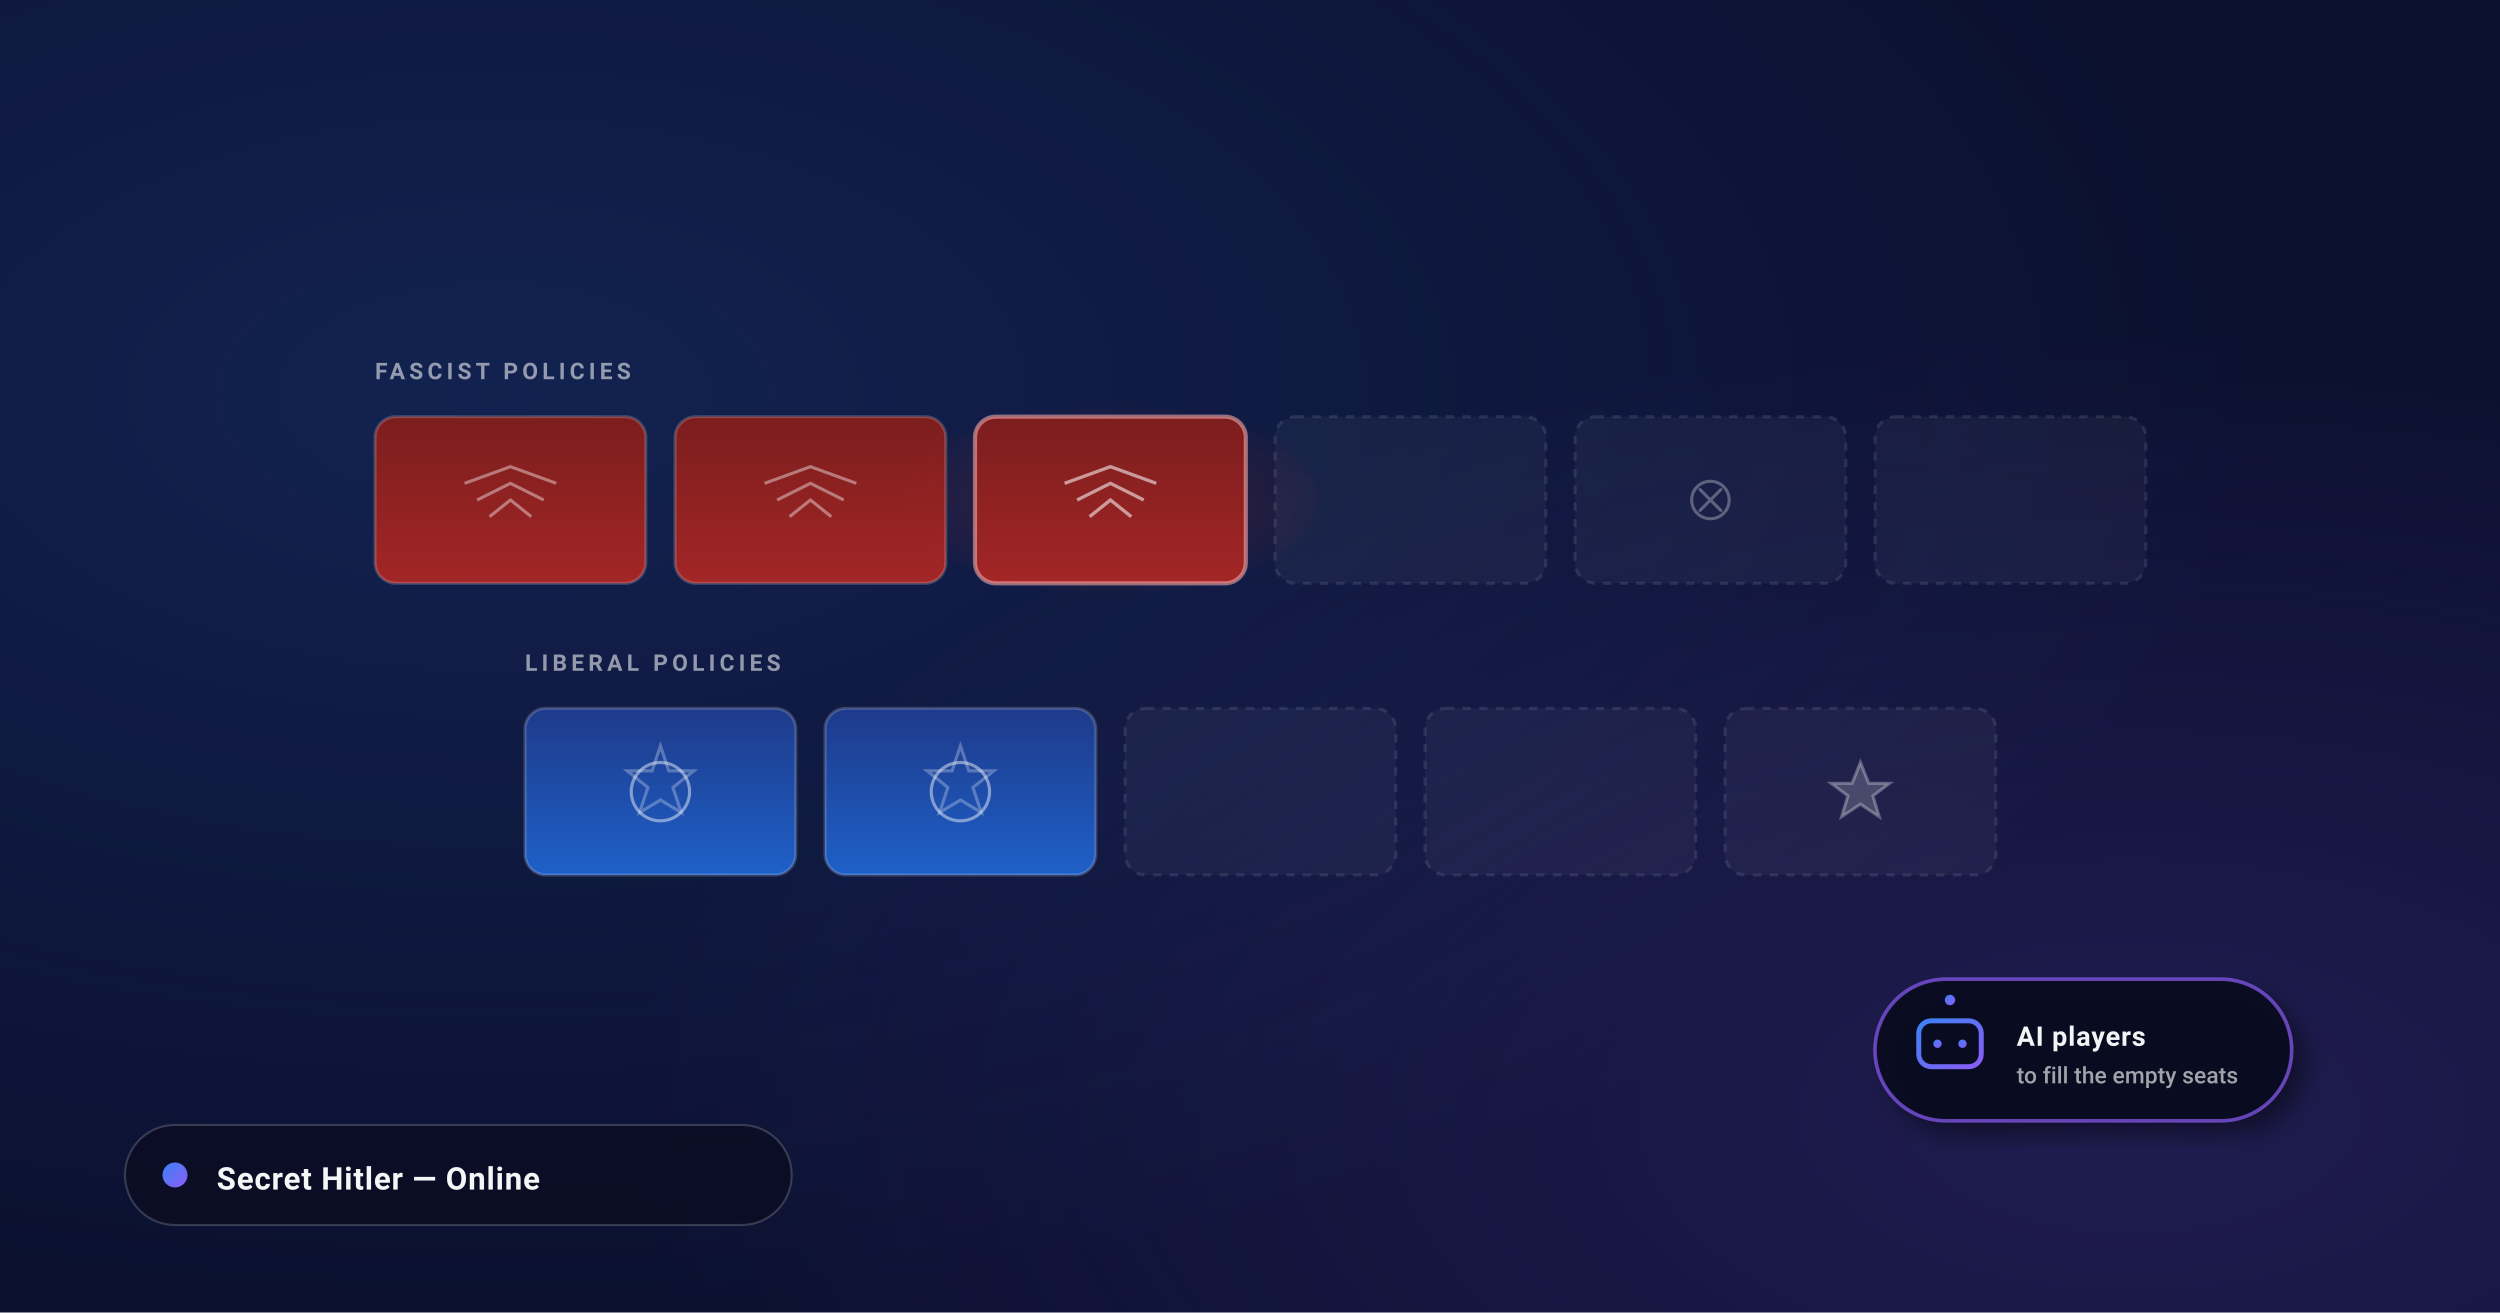
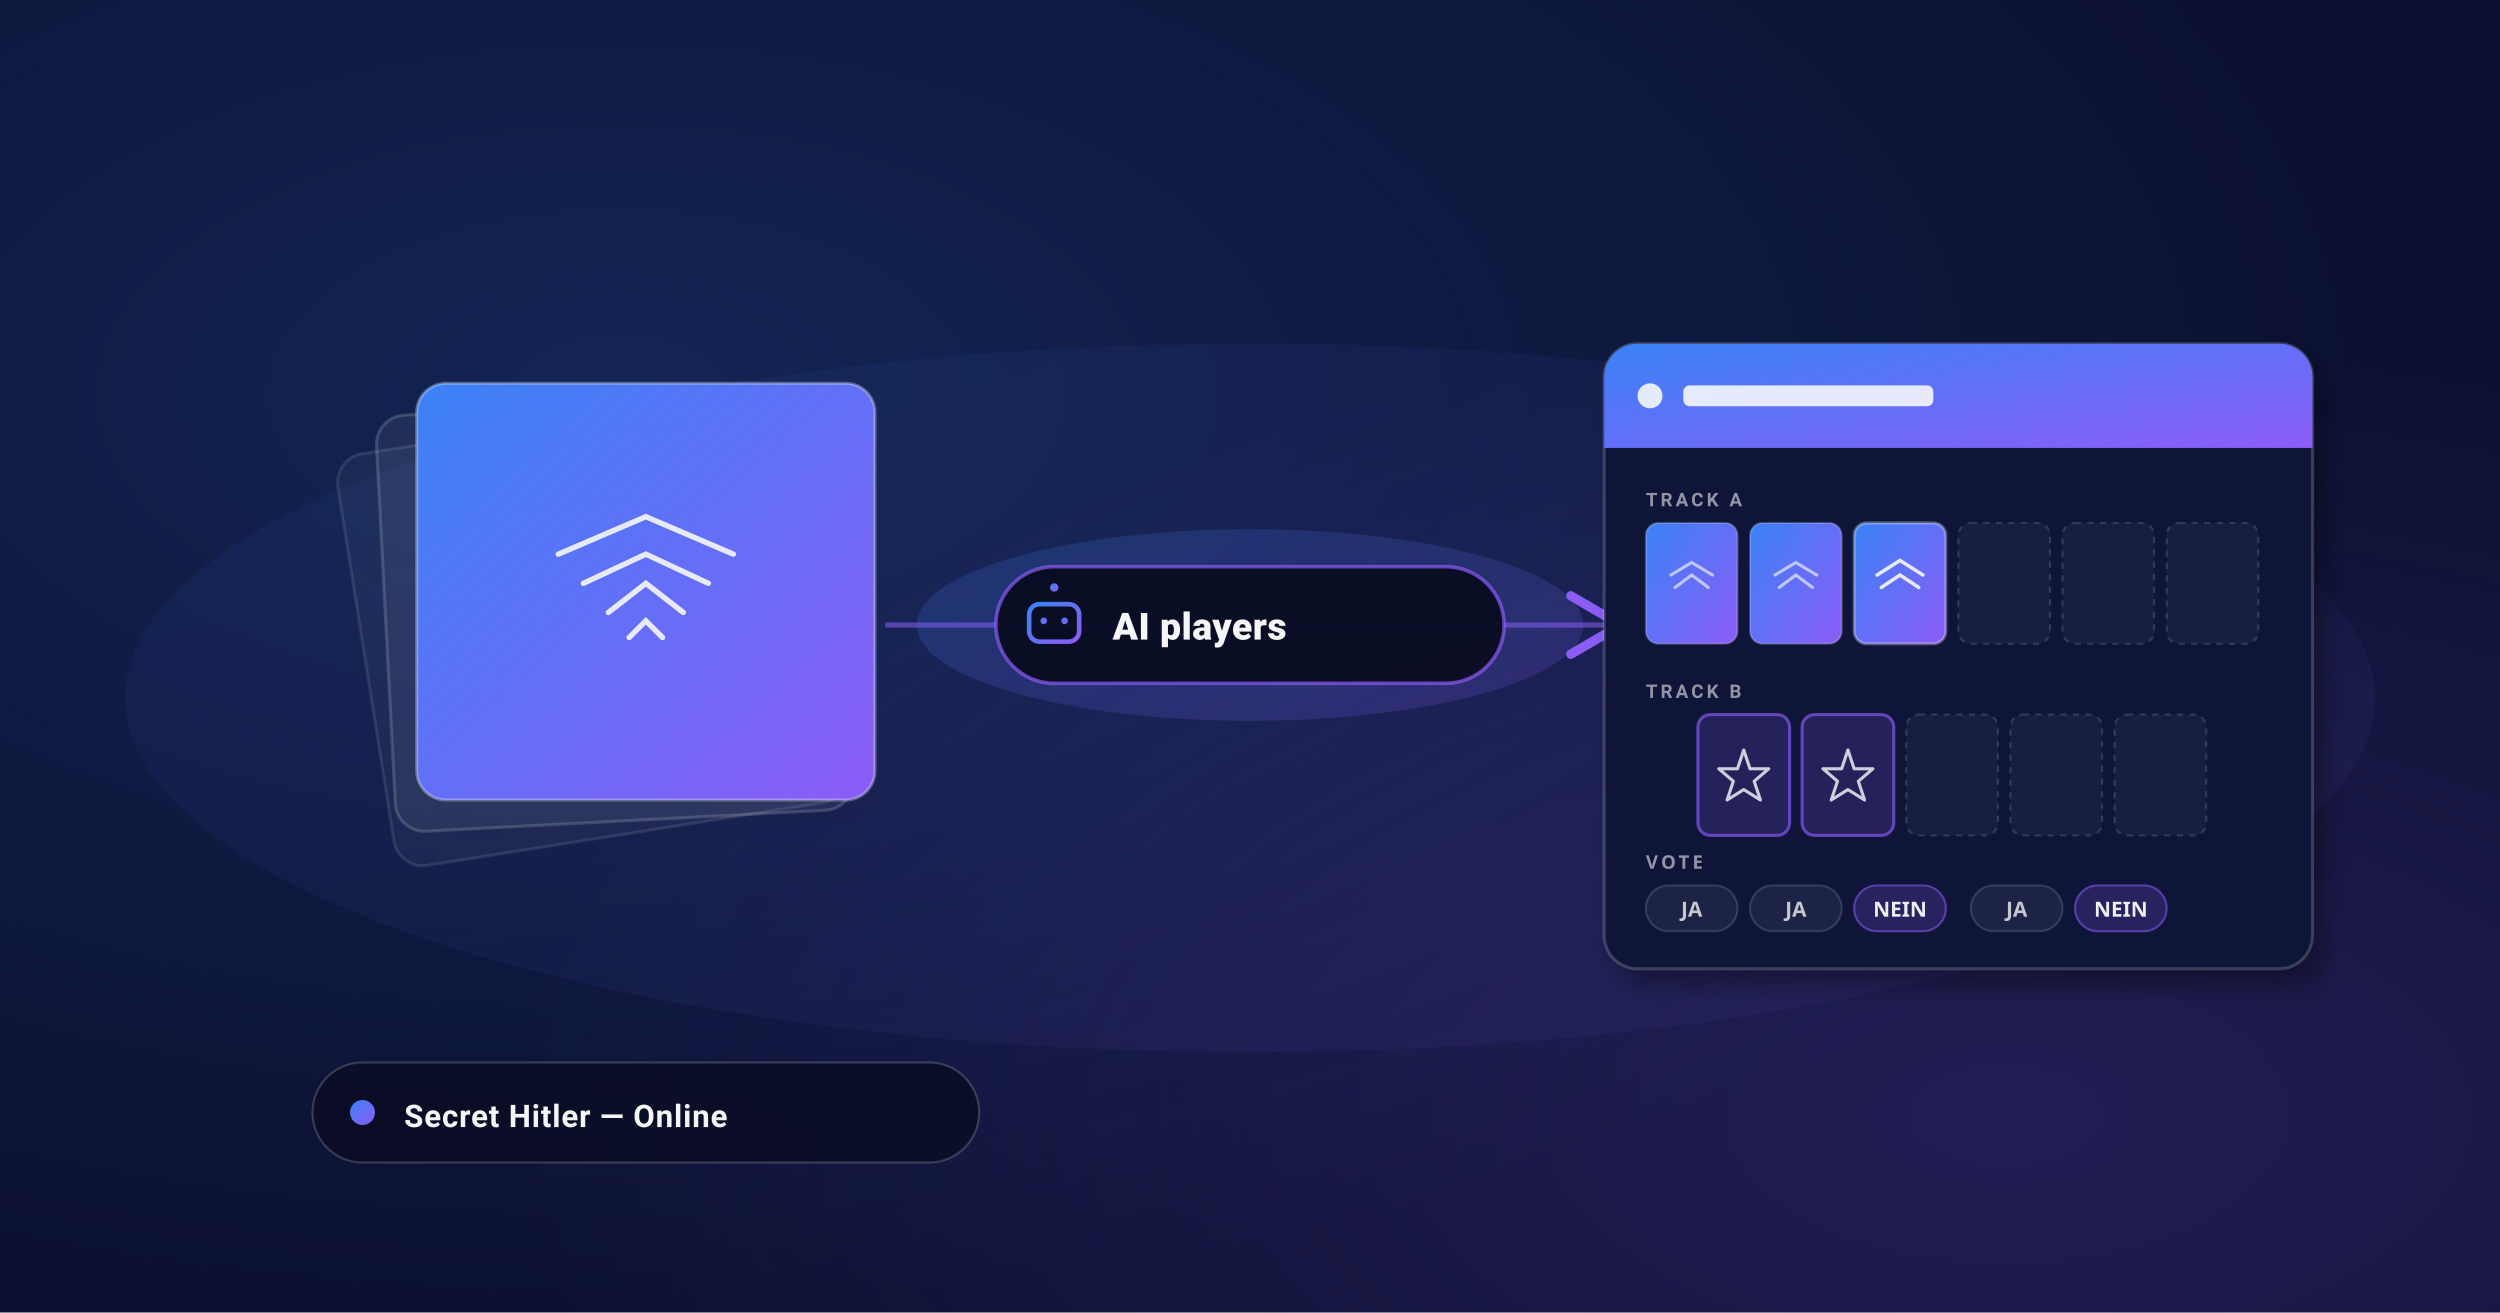
- <svg xmlns="http://www.w3.org/2000/svg" viewBox="0 0 1200 630" role="img" aria-label="Secret Hitler online with bots cover">
+ <svg xmlns="http://www.w3.org/2000/svg" viewBox="0 0 1200 630" role="img" aria-label="Secret Hitler online with AI bots cover">
  <defs>
    <linearGradient id="bp" x1="0" y1="0" x2="1" y2="1">
      <stop offset="0" stop-color="#3B82F6" />
      <stop offset="1" stop-color="#8B5CF6" />
    </linearGradient>
-     <linearGradient id="fascist" x1="0" y1="0" x2="0" y2="1">
-       <stop offset="0" stop-color="#7c1d1d" />
-       <stop offset="1" stop-color="#a32626" />
-     </linearGradient>
-     <linearGradient id="liberal" x1="0" y1="0" x2="0" y2="1">
-       <stop offset="0" stop-color="#1e3a8a" />
-       <stop offset="1" stop-color="#1e60c8" />
-     </linearGradient>
-     <radialGradient id="gA" cx="0.2" cy="0.3" r="0.7">
-       <stop offset="0" stop-color="#3B82F6" stop-opacity="0.16" />
+     <radialGradient id="gA" cx="0.25" cy="0.3" r="0.7">
+       <stop offset="0" stop-color="#3B82F6" stop-opacity="0.18" />
      <stop offset="1" stop-color="#3B82F6" stop-opacity="0" />
    </radialGradient>
-     <radialGradient id="gB" cx="0.85" cy="0.85" r="0.6">
-       <stop offset="0" stop-color="#8B5CF6" stop-opacity="0.16" />
+     <radialGradient id="gB" cx="0.8" cy="0.85" r="0.6">
+       <stop offset="0" stop-color="#8B5CF6" stop-opacity="0.18" />
      <stop offset="1" stop-color="#8B5CF6" stop-opacity="0" />
-     </radialGradient>
-     <radialGradient id="halo" cx="0.5" cy="0.5" r="0.55">
-       <stop offset="0" stop-color="#a32626" stop-opacity="0.35" />
-       <stop offset="1" stop-color="#a32626" stop-opacity="0" />
    </radialGradient>
    <filter id="soft" x="-10%" y="-10%" width="120%" height="120%">
      <feGaussianBlur stdDeviation="6" />
    </filter>
  </defs>
  <rect width="1200" height="630" fill="#0B1030" />
  <rect width="1200" height="630" fill="url(#gA)" />
  <rect width="1200" height="630" fill="url(#gB)" />
-   <g transform="translate(180 200)">
-     <text x="0" y="-18" font-family="ui-sans-serif, system-ui, Segoe UI, Roboto, sans-serif" font-size="11" font-weight="700" letter-spacing="2" fill="rgba(255,255,255,0.55)">FASCIST POLICIES</text>
-     <g>
-       <rect x="0" y="0" width="130" height="80" rx="10" fill="url(#fascist)" stroke="rgba(255,255,255,0.18)" stroke-width="1.5" />
-       <g stroke="rgba(255,255,255,0.4)" stroke-width="1.5" fill="none" transform="translate(65 40)">
-         <path d="M -22 -8 L 0 -16 L 22 -8" />
-         <path d="M -16 0 L 0 -8 L 16 0" />
-         <path d="M -10 8 L 0 0 L 10 8" />
-       </g>
-     </g>
-     <g transform="translate(144 0)">
-       <rect width="130" height="80" rx="10" fill="url(#fascist)" stroke="rgba(255,255,255,0.18)" stroke-width="1.5" />
-       <g stroke="rgba(255,255,255,0.4)" stroke-width="1.5" fill="none" transform="translate(65 40)">
-         <path d="M -22 -8 L 0 -16 L 22 -8" />
-         <path d="M -16 0 L 0 -8 L 16 0" />
-         <path d="M -10 8 L 0 0 L 10 8" />
-       </g>
-     </g>
-     <g transform="translate(288 0)">
-       <ellipse cx="65" cy="40" rx="100" ry="45" fill="url(#halo)" />
-       <rect width="130" height="80" rx="10" fill="url(#fascist)" stroke="rgba(255,180,180,0.55)" stroke-width="2" />
-       <g stroke="rgba(255,255,255,0.55)" stroke-width="1.6" fill="none" transform="translate(65 40)">
-         <path d="M -22 -8 L 0 -16 L 22 -8" />
-         <path d="M -16 0 L 0 -8 L 16 0" />
-         <path d="M -10 8 L 0 0 L 10 8" />
-       </g>
-     </g>
-     <g transform="translate(432 0)">
-       <rect width="130" height="80" rx="10" fill="rgba(255,255,255,0.04)" stroke="rgba(255,255,255,0.10)" stroke-width="1.5" stroke-dasharray="4 4" />
-     </g>
-     <g transform="translate(576 0)">
-       <rect width="130" height="80" rx="10" fill="rgba(255,255,255,0.04)" stroke="rgba(255,255,255,0.10)" stroke-width="1.5" stroke-dasharray="4 4" />
-       <circle cx="65" cy="40" r="9" fill="none" stroke="rgba(255,255,255,0.30)" stroke-width="1.5" />
-       <path d="M 60 35 L 70 45 M 70 35 L 60 45" stroke="rgba(255,255,255,0.30)" stroke-width="1.5" stroke-linecap="round" />
-     </g>
-     <g transform="translate(720 0)">
-       <rect width="130" height="80" rx="10" fill="rgba(255,255,255,0.04)" stroke="rgba(255,255,255,0.10)" stroke-width="1.5" stroke-dasharray="4 4" />
+   <ellipse cx="600" cy="335" rx="540" ry="170" fill="url(#bp)" opacity="0.06" />
+   <g transform="translate(160 220) rotate(-9)">
+     <rect width="220" height="200" rx="14" fill="rgba(255,255,255,0.04)" stroke="rgba(255,255,255,0.10)" stroke-width="1.5" />
+     <g transform="translate(110 100)" stroke="rgba(255,255,255,0.18)" stroke-width="2.2" stroke-linecap="round" fill="none">
+       <path d="M -40 -16 L 0 -32 L 40 -16" />
+       <path d="M -28 -2 L 0 -16 L 28 -2" />
+       <path d="M -16 12 L 0 -2 L 16 12" />
    </g>
  </g>
-   <g transform="translate(252 340)">
-     <text x="0" y="-18" font-family="ui-sans-serif, system-ui, Segoe UI, Roboto, sans-serif" font-size="11" font-weight="700" letter-spacing="2" fill="rgba(255,255,255,0.55)">LIBERAL POLICIES</text>
+   <g transform="translate(180 200) rotate(-3)">
+     <rect width="220" height="200" rx="14" fill="rgba(255,255,255,0.06)" stroke="rgba(255,255,255,0.16)" stroke-width="1.5" />
+     <g transform="translate(110 100)" stroke="rgba(255,255,255,0.32)" stroke-width="2.4" stroke-linecap="round" fill="none">
+       <path d="M -40 -16 L 0 -32 L 40 -16" />
+       <path d="M -28 -2 L 0 -16 L 28 -2" />
+       <path d="M -16 12 L 0 -2 L 16 12" />
+     </g>
+   </g>
+   <g transform="translate(200 184)">
+     <rect width="220" height="200" rx="14" fill="url(#bp)" stroke="rgba(255,255,255,0.30)" stroke-width="1.5" />
+     <g transform="translate(110 100)" stroke="rgba(255,255,255,0.85)" stroke-width="2.6" stroke-linecap="round" fill="none">
+       <path d="M -42 -18 L 0 -36 L 42 -18" />
+       <path d="M -30 -4 L 0 -18 L 30 -4" />
+       <path d="M -18 10 L 0 -4 L 18 10" />
+       <path d="M -8 22 L 0 14 L 8 22" />
+     </g>
+   </g>
+   <g>
+     <line x1="426" y1="300" x2="772" y2="300" stroke="rgba(139,92,246,0.55)" stroke-width="2.5" stroke-linecap="round" />
+     <path d="M 754 286 L 778 300 L 754 314" fill="none" stroke="#8B5CF6" stroke-width="4.5" stroke-linecap="round" stroke-linejoin="round" />
+     <ellipse cx="600" cy="300" rx="160" ry="46" fill="url(#bp)" opacity="0.18" />
+     <g transform="translate(478 272)">
+       <rect width="244" height="56" rx="28" fill="rgba(9,12,32,0.94)" stroke="rgba(139,92,246,0.7)" stroke-width="1.75" />
+       <g transform="translate(28 28)" stroke="url(#bp)" stroke-width="2.2" stroke-linecap="round" fill="none">
+         <line x1="0" y1="-16" x2="0" y2="-10" />
+         <circle cx="0" cy="-18" r="2" fill="url(#bp)" stroke="none" />
+         <rect x="-12" y="-10" width="24" height="18" rx="5" />
+         <circle cx="-5" cy="-2" r="1.6" fill="url(#bp)" stroke="none" />
+         <circle cx="5" cy="-2" r="1.6" fill="url(#bp)" stroke="none" />
+         <line x1="-4" y1="4" x2="4" y2="4" />
+       </g>
+       <text x="56" y="35" font-family="ui-sans-serif, system-ui, Segoe UI, Roboto, sans-serif" font-size="18" font-weight="800" fill="rgba(255,255,255,0.96)" letter-spacing="0.2">AI players</text>
+     </g>
+   </g>
+   <g transform="translate(770 165)">
+     <rect x="6" y="8" width="340" height="300" rx="16" fill="rgba(0,0,0,0.35)" filter="url(#soft)" />
+     <rect width="340" height="300" rx="16" fill="#0F1538" stroke="rgba(255,255,255,0.18)" stroke-width="1.5" />
+     <path d="M 0 16 a 16 16 0 0 1 16 -16 H 324 a 16 16 0 0 1 16 16 V 50 H 0 Z" fill="url(#bp)" />
+     <circle cx="22" cy="25" r="6" fill="rgba(255,255,255,0.85)" />
+     <rect x="38" y="20" width="120" height="10" rx="3" fill="rgba(255,255,255,0.85)" />
+     <text x="20" y="78" font-family="ui-sans-serif, system-ui, Segoe UI, Roboto, sans-serif" font-size="9" font-weight="700" fill="rgba(255,255,255,0.55)" letter-spacing="1.5">TRACK A</text>
    <g>
-       <rect width="130" height="80" rx="10" fill="url(#liberal)" stroke="rgba(255,255,255,0.18)" stroke-width="1.5" />
-       <g stroke="rgba(255,255,255,0.45)" stroke-width="1.5" fill="none" transform="translate(65 40)">
-         <circle cx="0" cy="0" r="14" />
-         <path d="M 0 -22 L 4 -10 L 16 -10 L 6 -2 L 10 10 L 0 4 L -10 10 L -6 -2 L -16 -10 L -4 -10 Z" stroke-opacity="0.6" />
+       <rect x="20" y="86" width="44" height="58" rx="6" fill="url(#bp)" stroke="rgba(255,255,255,0.20)" />
+       <g transform="translate(42 115)" stroke="rgba(255,255,255,0.6)" stroke-width="1.5" fill="none" stroke-linecap="round">
+         <path d="M -10 -4 L 0 -10 L 10 -4" />
+         <path d="M -8 2 L 0 -4 L 8 2" />
      </g>
+       <rect x="70" y="86" width="44" height="58" rx="6" fill="url(#bp)" stroke="rgba(255,255,255,0.20)" />
+       <g transform="translate(92 115)" stroke="rgba(255,255,255,0.6)" stroke-width="1.5" fill="none" stroke-linecap="round">
+         <path d="M -10 -4 L 0 -10 L 10 -4" />
+         <path d="M -8 2 L 0 -4 L 8 2" />
+       </g>
+       <rect x="120" y="86" width="44" height="58" rx="6" fill="url(#bp)" stroke="rgba(255,255,255,0.30)" stroke-width="1.5" />
+       <g transform="translate(142 115)" stroke="rgba(255,255,255,0.85)" stroke-width="1.7" fill="none" stroke-linecap="round">
+         <path d="M -11 -4 L 0 -11 L 11 -4" />
+         <path d="M -9 2 L 0 -4 L 9 2" />
+       </g>
+       <rect x="170" y="86" width="44" height="58" rx="6" fill="rgba(255,255,255,0.04)" stroke="rgba(255,255,255,0.14)" stroke-width="1" stroke-dasharray="3 3" />
+       <rect x="220" y="86" width="44" height="58" rx="6" fill="rgba(255,255,255,0.04)" stroke="rgba(255,255,255,0.14)" stroke-width="1" stroke-dasharray="3 3" />
+       <rect x="270" y="86" width="44" height="58" rx="6" fill="rgba(255,255,255,0.04)" stroke="rgba(255,255,255,0.14)" stroke-width="1" stroke-dasharray="3 3" />
    </g>
-     <g transform="translate(144 0)">
-       <rect width="130" height="80" rx="10" fill="url(#liberal)" stroke="rgba(255,255,255,0.18)" stroke-width="1.5" />
-       <g stroke="rgba(255,255,255,0.45)" stroke-width="1.5" fill="none" transform="translate(65 40)">
-         <circle cx="0" cy="0" r="14" />
-         <path d="M 0 -22 L 4 -10 L 16 -10 L 6 -2 L 10 10 L 0 4 L -10 10 L -6 -2 L -16 -10 L -4 -10 Z" stroke-opacity="0.6" />
+     <text x="20" y="170" font-family="ui-sans-serif, system-ui, Segoe UI, Roboto, sans-serif" font-size="9" font-weight="700" fill="rgba(255,255,255,0.55)" letter-spacing="1.5">TRACK B</text>
+     <g transform="translate(45 178)">
+       <rect x="0" y="0" width="44" height="58" rx="6" fill="rgba(139,92,246,0.18)" stroke="rgba(139,92,246,0.65)" stroke-width="1.5" />
+       <g transform="translate(22 29)" stroke="rgba(255,255,255,0.78)" stroke-width="1.5" fill="none" stroke-linecap="round" stroke-linejoin="round">
+         <path d="M 0 -12 L 3 -3 L 12 -3 L 5 3 L 8 12 L 0 7 L -8 12 L -5 3 L -12 -3 L -3 -3 Z" />
      </g>
+       <rect x="50" y="0" width="44" height="58" rx="6" fill="rgba(139,92,246,0.18)" stroke="rgba(139,92,246,0.65)" stroke-width="1.5" />
+       <g transform="translate(72 29)" stroke="rgba(255,255,255,0.78)" stroke-width="1.5" fill="none" stroke-linecap="round" stroke-linejoin="round">
+         <path d="M 0 -12 L 3 -3 L 12 -3 L 5 3 L 8 12 L 0 7 L -8 12 L -5 3 L -12 -3 L -3 -3 Z" />
+       </g>
+       <rect x="100" y="0" width="44" height="58" rx="6" fill="rgba(255,255,255,0.04)" stroke="rgba(255,255,255,0.14)" stroke-width="1" stroke-dasharray="3 3" />
+       <rect x="150" y="0" width="44" height="58" rx="6" fill="rgba(255,255,255,0.04)" stroke="rgba(255,255,255,0.14)" stroke-width="1" stroke-dasharray="3 3" />
+       <rect x="200" y="0" width="44" height="58" rx="6" fill="rgba(255,255,255,0.04)" stroke="rgba(255,255,255,0.14)" stroke-width="1" stroke-dasharray="3 3" />
    </g>
-     <g transform="translate(288 0)">
-       <rect width="130" height="80" rx="10" fill="rgba(255,255,255,0.04)" stroke="rgba(255,255,255,0.10)" stroke-width="1.5" stroke-dasharray="4 4" />
-     </g>
-     <g transform="translate(432 0)">
-       <rect width="130" height="80" rx="10" fill="rgba(255,255,255,0.04)" stroke="rgba(255,255,255,0.10)" stroke-width="1.5" stroke-dasharray="4 4" />
-     </g>
-     <g transform="translate(576 0)">
-       <rect width="130" height="80" rx="10" fill="rgba(255,255,255,0.04)" stroke="rgba(255,255,255,0.10)" stroke-width="1.5" stroke-dasharray="4 4" />
-       <g transform="translate(65 40)" fill="rgba(255,255,255,0.18)" stroke="rgba(255,255,255,0.30)" stroke-width="1.5">
-         <path d="M 0 -14 L 4 -4 L 14 -4 L 6 2 L 9 12 L 0 6 L -9 12 L -6 2 L -14 -4 L -4 -4 Z" />
+     <g transform="translate(20 252)">
+       <text x="0" y="0" font-family="ui-sans-serif" font-size="9" font-weight="700" fill="rgba(255,255,255,0.55)" letter-spacing="1.5">VOTE</text>
+       <g transform="translate(0 8)">
+         <rect width="44" height="22" rx="11" fill="rgba(255,255,255,0.06)" stroke="rgba(255,255,255,0.14)" />
+         <text x="22" y="15" text-anchor="middle" font-family="ui-sans-serif" font-size="10" font-weight="700" fill="rgba(255,255,255,0.75)">JA</text>
+         <rect x="50" width="44" height="22" rx="11" fill="rgba(255,255,255,0.06)" stroke="rgba(255,255,255,0.14)" />
+         <text x="72" y="15" text-anchor="middle" font-family="ui-sans-serif" font-size="10" font-weight="700" fill="rgba(255,255,255,0.75)">JA</text>
+         <rect x="100" width="44" height="22" rx="11" fill="rgba(139,92,246,0.20)" stroke="rgba(139,92,246,0.55)" />
+         <text x="122" y="15" text-anchor="middle" font-family="ui-sans-serif" font-size="10" font-weight="700" fill="rgba(255,255,255,0.92)">NEIN</text>
+         <rect x="156" width="44" height="22" rx="11" fill="rgba(255,255,255,0.06)" stroke="rgba(255,255,255,0.14)" />
+         <text x="178" y="15" text-anchor="middle" font-family="ui-sans-serif" font-size="10" font-weight="700" fill="rgba(255,255,255,0.75)">JA</text>
+         <rect x="206" width="44" height="22" rx="11" fill="rgba(139,92,246,0.20)" stroke="rgba(139,92,246,0.55)" />
+         <text x="228" y="15" text-anchor="middle" font-family="ui-sans-serif" font-size="10" font-weight="700" fill="rgba(255,255,255,0.92)">NEIN</text>
      </g>
    </g>
  </g>
-   <g transform="translate(900 470)">
-     <rect x="6" y="6" width="200" height="68" rx="34" fill="rgba(0,0,0,0.45)" filter="url(#soft)" />
-     <rect width="200" height="68" rx="34" fill="rgba(9,12,32,0.92)" stroke="rgba(139,92,246,0.7)" stroke-width="1.75" />
-     <g transform="translate(36 34)" stroke="url(#bp)" stroke-width="2.4" stroke-linecap="round" fill="none">
-       <line x1="0" y1="-22" x2="0" y2="-14" />
-       <circle cx="0" cy="-24" r="2.5" fill="url(#bp)" stroke="none" />
-       <rect x="-15" y="-14" width="30" height="22" rx="6" />
-       <circle cx="-6" cy="-3" r="2" fill="url(#bp)" stroke="none" />
-       <circle cx="6" cy="-3" r="2" fill="url(#bp)" stroke="none" />
-       <line x1="-5" y1="3" x2="5" y2="3" />
-     </g>
-     <text x="68" y="32" font-family="ui-sans-serif, system-ui, Segoe UI, Roboto, sans-serif" font-size="13" font-weight="700" fill="rgba(255,255,255,0.95)" letter-spacing="0.4">AI players</text>
-     <text x="68" y="50" font-family="ui-sans-serif, system-ui, Segoe UI, Roboto, sans-serif" font-size="11" font-weight="500" fill="rgba(255,255,255,0.62)">to fill the empty seats</text>
-   </g>
-   <g transform="translate(60 540)">
+   <g transform="translate(150 510)">
    <rect width="320" height="48" rx="24" fill="rgba(9,12,32,0.78)" stroke="rgba(255,255,255,0.18)" stroke-width="1" />
    <circle cx="24" cy="24" r="6" fill="url(#bp)" />
    <text x="44" y="31" font-family="ui-sans-serif, system-ui, Segoe UI, Roboto, sans-serif" font-size="15" font-weight="700" fill="rgba(255,255,255,0.96)" letter-spacing="0.4">Secret Hitler — Online</text>
  </g>
</svg>
